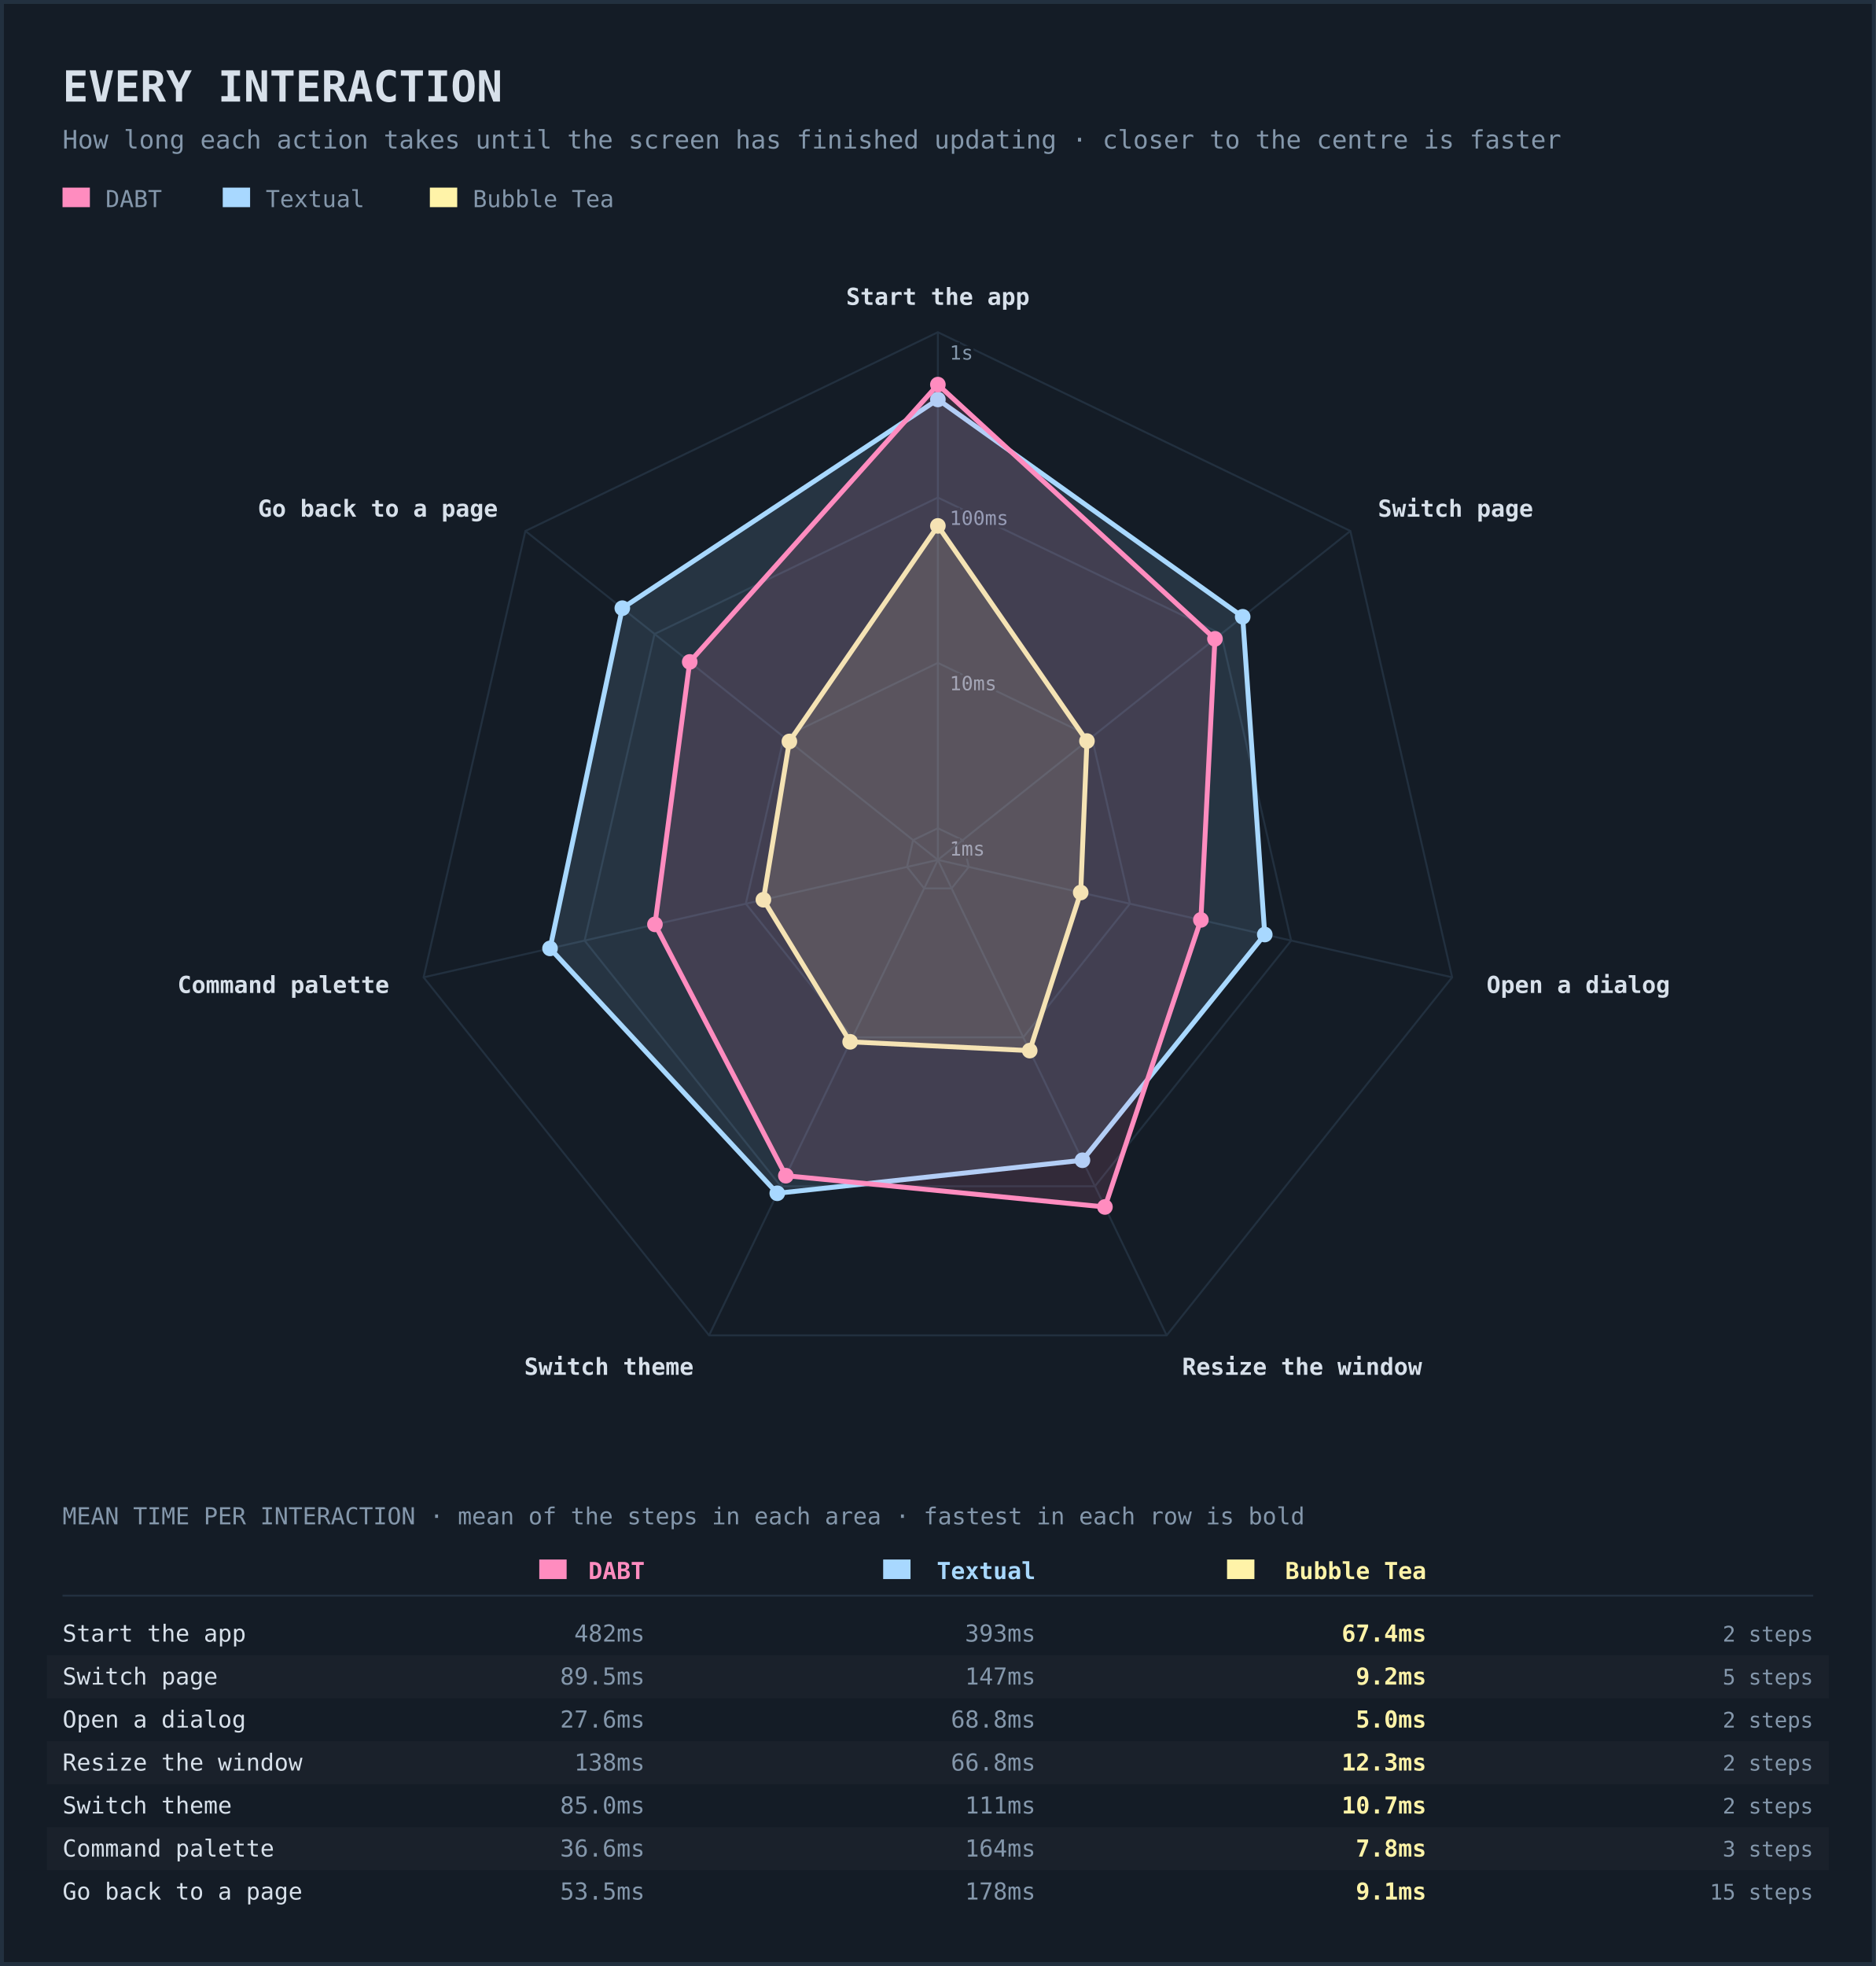
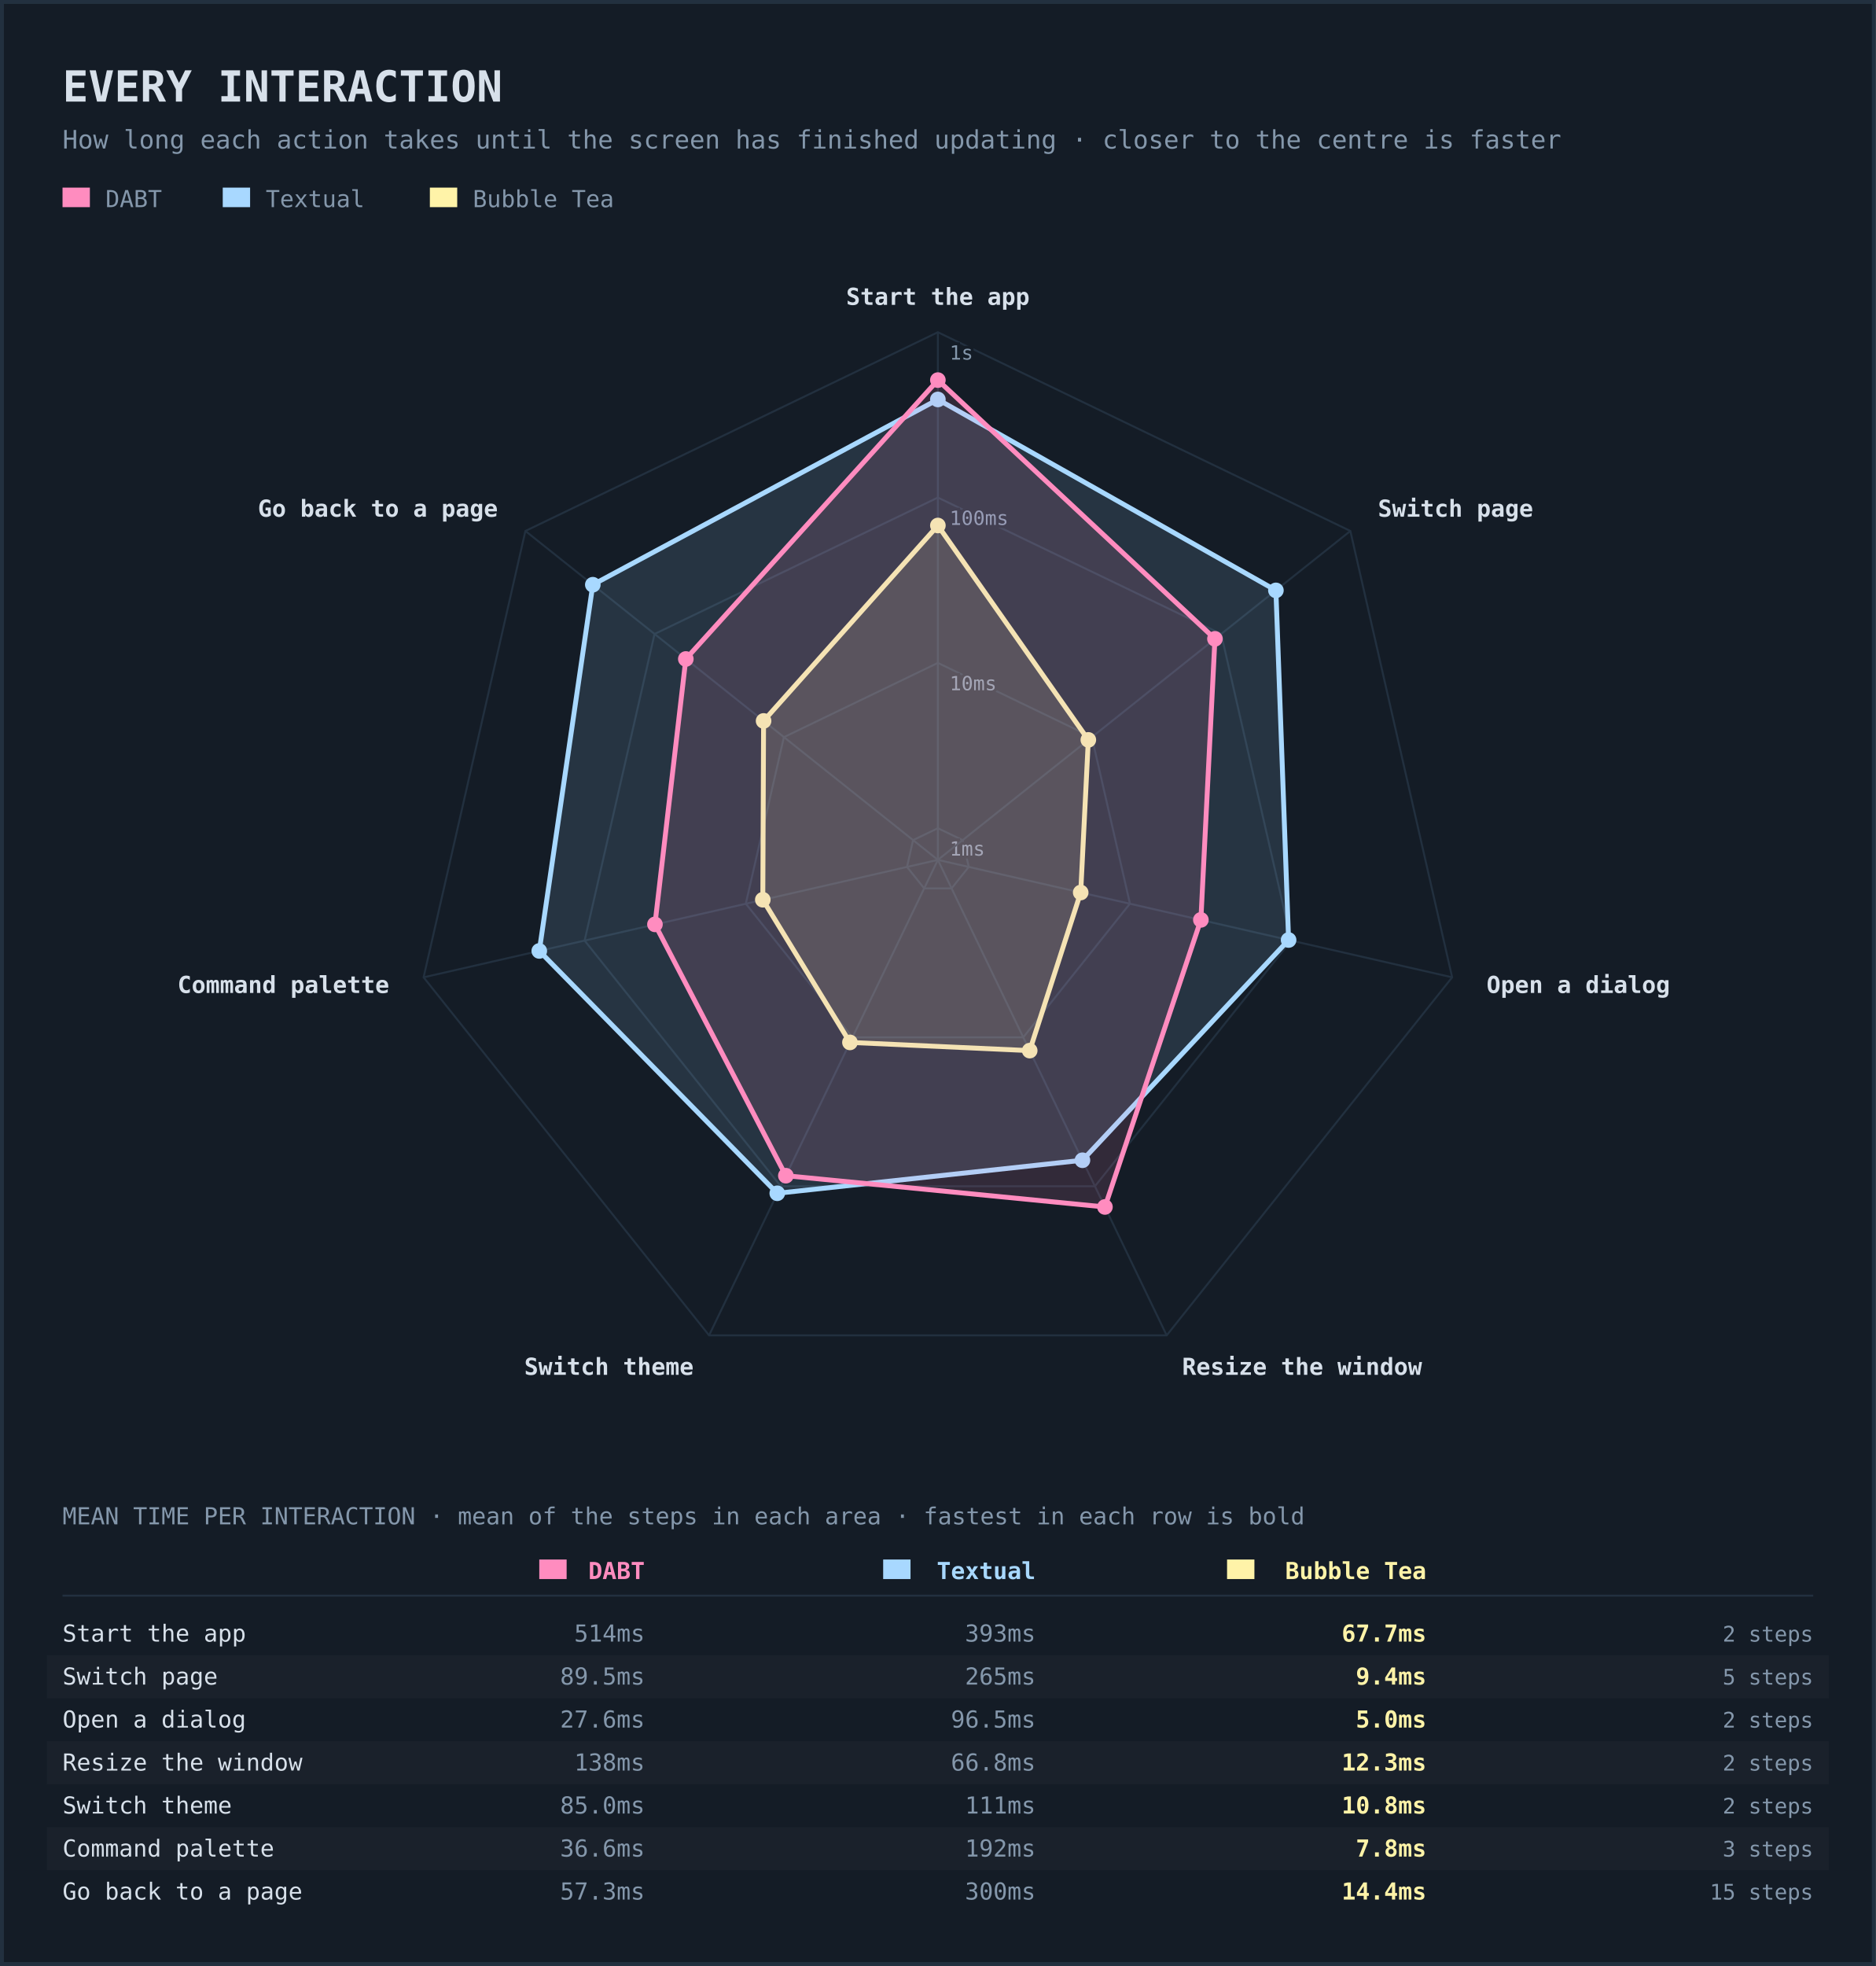
<svg xmlns="http://www.w3.org/2000/svg" width="960" height="1006" viewBox="0 0 960 1006" font-family="'JetBrains Mono',ui-monospace,SFMono-Regular,Menlo,Consolas,monospace">
  <rect width="960" height="1006" fill="#0b0f14" />
  <rect x="1" y="1" width="958" height="1004" fill="#141c26" stroke="#22303f" stroke-width="2" />
  <text x="32" y="52" font-size="22" font-weight="700" fill="#d7e0ea">EVERY INTERACTION</text>
  <text x="32" y="76" font-size="13" fill="#8497ab">How long each action takes until the screen has finished updating · closer to the centre is faster</text>
  <rect x="32" y="96" width="14" height="10" fill="#ff8cbf" />
  <text x="54" y="106" font-size="12" fill="#8497ab">DABT</text>
  <rect x="114" y="96" width="14" height="10" fill="#a8d8ff" />
  <text x="136" y="106" font-size="12" fill="#8497ab">Textual</text>
  <rect x="220" y="96" width="14" height="10" fill="#fff3a8" />
  <text x="242" y="106" font-size="12" fill="#8497ab">Bubble Tea</text>
  <polygon points="480.0,423.8 492.7,429.9 495.8,443.6 487.0,454.6 473.0,454.6 464.2,443.6 467.3,429.9" fill="none" stroke="#22303f" stroke-width="1" />
  <text x="486" y="437.8" font-size="10" fill="#8497ab" stroke="#141c26" stroke-width="3" paint-order="stroke">1ms</text>
  <polygon points="480.0,339.2 558.8,377.2 578.3,462.4 523.7,530.8 436.3,530.8 381.7,462.4 401.2,377.2" fill="none" stroke="#22303f" stroke-width="1" />
  <text x="486" y="353.2" font-size="10" fill="#8497ab" stroke="#141c26" stroke-width="3" paint-order="stroke">10ms</text>
  <polygon points="480.0,254.6 625.0,324.4 660.8,481.3 560.4,607.0 399.6,607.0 299.2,481.3 335.0,324.4" fill="none" stroke="#22303f" stroke-width="1" />
  <text x="486" y="268.6" font-size="10" fill="#8497ab" stroke="#141c26" stroke-width="3" paint-order="stroke">100ms</text>
  <polygon points="480.0,170.0 691.1,271.7 743.2,500.1 597.1,683.3 362.9,683.3 216.8,500.1 268.9,271.7" fill="none" stroke="#22303f" stroke-width="1" />
  <text x="486" y="184.0" font-size="10" fill="#8497ab" stroke="#141c26" stroke-width="3" paint-order="stroke">1s</text>
  <line x1="480" y1="440" x2="480.0" y2="170.0" stroke="#22303f" stroke-width="1" />
  <text x="480.0" y="156.0" font-size="12" font-weight="700" fill="#d7e0ea" text-anchor="middle">Start the app</text>
  <line x1="480" y1="440" x2="691.1" y2="271.7" stroke="#22303f" stroke-width="1" />
  <text x="705.2" y="264.4" font-size="12" font-weight="700" fill="#d7e0ea" text-anchor="start">Switch page</text>
  <line x1="480" y1="440" x2="743.2" y2="500.1" stroke="#22303f" stroke-width="1" />
  <text x="760.8" y="508.1" font-size="12" font-weight="700" fill="#d7e0ea" text-anchor="start">Open a dialog</text>
  <line x1="480" y1="440" x2="597.1" y2="683.3" stroke="#22303f" stroke-width="1" />
  <text x="605.0" y="703.5" font-size="12" font-weight="700" fill="#d7e0ea" text-anchor="start">Resize the window</text>
  <line x1="480" y1="440" x2="362.9" y2="683.3" stroke="#22303f" stroke-width="1" />
  <text x="355.0" y="703.5" font-size="12" font-weight="700" fill="#d7e0ea" text-anchor="end">Switch theme</text>
  <line x1="480" y1="440" x2="216.8" y2="500.1" stroke="#22303f" stroke-width="1" />
  <text x="199.2" y="508.1" font-size="12" font-weight="700" fill="#d7e0ea" text-anchor="end">Command palette</text>
  <line x1="480" y1="440" x2="268.9" y2="271.7" stroke="#22303f" stroke-width="1" />
  <text x="254.8" y="264.4" font-size="12" font-weight="700" fill="#d7e0ea" text-anchor="end">Go back to a page</text>
-   <polygon points="480.0,269.1 556.3,379.2 553.1,456.7 527.0,537.6 435.1,533.1 390.7,460.4 404.0,379.4" fill="#fff3a8" fill-opacity="0.13" stroke="#fff3a8" stroke-width="2.5" stroke-linejoin="round" />
-   <circle cx="480.0" cy="269.1" r="4" fill="#fff3a8" />
-   <circle cx="556.3" cy="379.2" r="4" fill="#fff3a8" />
+   <polygon points="480.0,268.9 557.0,378.6 553.1,456.7 527.0,537.6 435.0,533.4 390.4,460.4 390.8,368.9" fill="#fff3a8" fill-opacity="0.13" stroke="#fff3a8" stroke-width="2.5" stroke-linejoin="round" />
+   <circle cx="480.0" cy="268.9" r="4" fill="#fff3a8" />
+   <circle cx="557.0" cy="378.6" r="4" fill="#fff3a8" />
  <circle cx="553.1" cy="456.7" r="4" fill="#fff3a8" />
  <circle cx="527.0" cy="537.6" r="4" fill="#fff3a8" />
-   <circle cx="435.1" cy="533.1" r="4" fill="#fff3a8" />
-   <circle cx="390.7" cy="460.4" r="4" fill="#fff3a8" />
-   <circle cx="404.0" cy="379.4" r="4" fill="#fff3a8" />
-   <polygon points="480.0,204.4 636.0,315.6 647.3,478.2 554.0,593.7 397.8,610.6 281.5,485.3 318.5,311.2" fill="#a8d8ff" fill-opacity="0.13" stroke="#a8d8ff" stroke-width="2.5" stroke-linejoin="round" />
+   <circle cx="435.0" cy="533.4" r="4" fill="#fff3a8" />
+   <circle cx="390.4" cy="460.4" r="4" fill="#fff3a8" />
+   <circle cx="390.8" cy="368.9" r="4" fill="#fff3a8" />
+   <polygon points="480.0,204.4 653.0,302.1 659.5,481.0 554.0,593.7 397.8,610.6 276.0,486.6 303.4,299.2" fill="#a8d8ff" fill-opacity="0.13" stroke="#a8d8ff" stroke-width="2.5" stroke-linejoin="round" />
  <circle cx="480.0" cy="204.4" r="4" fill="#a8d8ff" />
-   <circle cx="636.0" cy="315.6" r="4" fill="#a8d8ff" />
-   <circle cx="647.3" cy="478.2" r="4" fill="#a8d8ff" />
+   <circle cx="653.0" cy="302.1" r="4" fill="#a8d8ff" />
+   <circle cx="659.5" cy="481.0" r="4" fill="#a8d8ff" />
  <circle cx="554.0" cy="593.7" r="4" fill="#a8d8ff" />
  <circle cx="397.8" cy="610.6" r="4" fill="#a8d8ff" />
-   <circle cx="281.5" cy="485.3" r="4" fill="#a8d8ff" />
-   <circle cx="318.5" cy="311.2" r="4" fill="#a8d8ff" />
-   <polygon points="480.0,196.8 621.8,326.9 614.6,470.7 565.5,617.6 402.2,601.6 335.2,473.0 353.0,338.7" fill="#ff8cbf" fill-opacity="0.13" stroke="#ff8cbf" stroke-width="2.5" stroke-linejoin="round" />
-   <circle cx="480.0" cy="196.8" r="4" fill="#ff8cbf" />
+   <circle cx="276.0" cy="486.6" r="4" fill="#a8d8ff" />
+   <circle cx="303.4" cy="299.2" r="4" fill="#a8d8ff" />
+   <polygon points="480.0,194.5 621.8,326.9 614.6,470.7 565.5,617.6 402.2,601.6 335.2,473.0 351.0,337.2" fill="#ff8cbf" fill-opacity="0.13" stroke="#ff8cbf" stroke-width="2.5" stroke-linejoin="round" />
+   <circle cx="480.0" cy="194.5" r="4" fill="#ff8cbf" />
  <circle cx="621.8" cy="326.9" r="4" fill="#ff8cbf" />
  <circle cx="614.6" cy="470.7" r="4" fill="#ff8cbf" />
  <circle cx="565.5" cy="617.6" r="4" fill="#ff8cbf" />
  <circle cx="402.2" cy="601.6" r="4" fill="#ff8cbf" />
  <circle cx="335.2" cy="473.0" r="4" fill="#ff8cbf" />
-   <circle cx="353.0" cy="338.7" r="4" fill="#ff8cbf" />
+   <circle cx="351.0" cy="337.2" r="4" fill="#ff8cbf" />
  <text x="32" y="780" font-size="12" fill="#8497ab">MEAN TIME PER INTERACTION · mean of the steps in each area · fastest in each row is bold</text>
  <rect x="276" y="798" width="14" height="10" fill="#ff8cbf" />
  <text x="330" y="808" font-size="12" font-weight="700" fill="#ff8cbf" text-anchor="end">DABT</text>
  <rect x="452" y="798" width="14" height="10" fill="#a8d8ff" />
  <text x="530" y="808" font-size="12" font-weight="700" fill="#a8d8ff" text-anchor="end">Textual</text>
  <rect x="628" y="798" width="14" height="10" fill="#fff3a8" />
  <text x="730" y="808" font-size="12" font-weight="700" fill="#fff3a8" text-anchor="end">Bubble Tea</text>
  <rect x="32" y="816" width="896" height="1" fill="#22303f" />
  <text x="32" y="840" font-size="12" fill="#d7e0ea">Start the app</text>
  <text x="928" y="840" font-size="11" fill="#8497ab" text-anchor="end">2 steps</text>
-   <text x="330" y="840" font-size="12" font-weight="400" fill="#8497ab" text-anchor="end">482ms</text>
+   <text x="330" y="840" font-size="12" font-weight="400" fill="#8497ab" text-anchor="end">514ms</text>
  <text x="530" y="840" font-size="12" font-weight="400" fill="#8497ab" text-anchor="end">393ms</text>
-   <text x="730" y="840" font-size="12" font-weight="800" fill="#fff3a8" text-anchor="end">67.4ms</text>
+   <text x="730" y="840" font-size="12" font-weight="800" fill="#fff3a8" text-anchor="end">67.7ms</text>
  <rect x="24" y="847" width="912" height="22" fill="#ffffff" opacity="0.025" />
  <text x="32" y="862" font-size="12" fill="#d7e0ea">Switch page</text>
  <text x="928" y="862" font-size="11" fill="#8497ab" text-anchor="end">5 steps</text>
  <text x="330" y="862" font-size="12" font-weight="400" fill="#8497ab" text-anchor="end">89.5ms</text>
-   <text x="530" y="862" font-size="12" font-weight="400" fill="#8497ab" text-anchor="end">147ms</text>
-   <text x="730" y="862" font-size="12" font-weight="800" fill="#fff3a8" text-anchor="end">9.2ms</text>
+   <text x="530" y="862" font-size="12" font-weight="400" fill="#8497ab" text-anchor="end">265ms</text>
+   <text x="730" y="862" font-size="12" font-weight="800" fill="#fff3a8" text-anchor="end">9.4ms</text>
  <text x="32" y="884" font-size="12" fill="#d7e0ea">Open a dialog</text>
  <text x="928" y="884" font-size="11" fill="#8497ab" text-anchor="end">2 steps</text>
  <text x="330" y="884" font-size="12" font-weight="400" fill="#8497ab" text-anchor="end">27.6ms</text>
-   <text x="530" y="884" font-size="12" font-weight="400" fill="#8497ab" text-anchor="end">68.8ms</text>
+   <text x="530" y="884" font-size="12" font-weight="400" fill="#8497ab" text-anchor="end">96.5ms</text>
  <text x="730" y="884" font-size="12" font-weight="800" fill="#fff3a8" text-anchor="end">5.0ms</text>
  <rect x="24" y="891" width="912" height="22" fill="#ffffff" opacity="0.025" />
  <text x="32" y="906" font-size="12" fill="#d7e0ea">Resize the window</text>
  <text x="928" y="906" font-size="11" fill="#8497ab" text-anchor="end">2 steps</text>
  <text x="330" y="906" font-size="12" font-weight="400" fill="#8497ab" text-anchor="end">138ms</text>
  <text x="530" y="906" font-size="12" font-weight="400" fill="#8497ab" text-anchor="end">66.8ms</text>
  <text x="730" y="906" font-size="12" font-weight="800" fill="#fff3a8" text-anchor="end">12.3ms</text>
  <text x="32" y="928" font-size="12" fill="#d7e0ea">Switch theme</text>
  <text x="928" y="928" font-size="11" fill="#8497ab" text-anchor="end">2 steps</text>
  <text x="330" y="928" font-size="12" font-weight="400" fill="#8497ab" text-anchor="end">85.0ms</text>
  <text x="530" y="928" font-size="12" font-weight="400" fill="#8497ab" text-anchor="end">111ms</text>
-   <text x="730" y="928" font-size="12" font-weight="800" fill="#fff3a8" text-anchor="end">10.7ms</text>
+   <text x="730" y="928" font-size="12" font-weight="800" fill="#fff3a8" text-anchor="end">10.8ms</text>
  <rect x="24" y="935" width="912" height="22" fill="#ffffff" opacity="0.025" />
  <text x="32" y="950" font-size="12" fill="#d7e0ea">Command palette</text>
  <text x="928" y="950" font-size="11" fill="#8497ab" text-anchor="end">3 steps</text>
  <text x="330" y="950" font-size="12" font-weight="400" fill="#8497ab" text-anchor="end">36.6ms</text>
-   <text x="530" y="950" font-size="12" font-weight="400" fill="#8497ab" text-anchor="end">164ms</text>
+   <text x="530" y="950" font-size="12" font-weight="400" fill="#8497ab" text-anchor="end">192ms</text>
  <text x="730" y="950" font-size="12" font-weight="800" fill="#fff3a8" text-anchor="end">7.8ms</text>
  <text x="32" y="972" font-size="12" fill="#d7e0ea">Go back to a page</text>
  <text x="928" y="972" font-size="11" fill="#8497ab" text-anchor="end">15 steps</text>
-   <text x="330" y="972" font-size="12" font-weight="400" fill="#8497ab" text-anchor="end">53.5ms</text>
-   <text x="530" y="972" font-size="12" font-weight="400" fill="#8497ab" text-anchor="end">178ms</text>
-   <text x="730" y="972" font-size="12" font-weight="800" fill="#fff3a8" text-anchor="end">9.1ms</text>
+   <text x="330" y="972" font-size="12" font-weight="400" fill="#8497ab" text-anchor="end">57.3ms</text>
+   <text x="530" y="972" font-size="12" font-weight="400" fill="#8497ab" text-anchor="end">300ms</text>
+   <text x="730" y="972" font-size="12" font-weight="800" fill="#fff3a8" text-anchor="end">14.4ms</text>
</svg>
